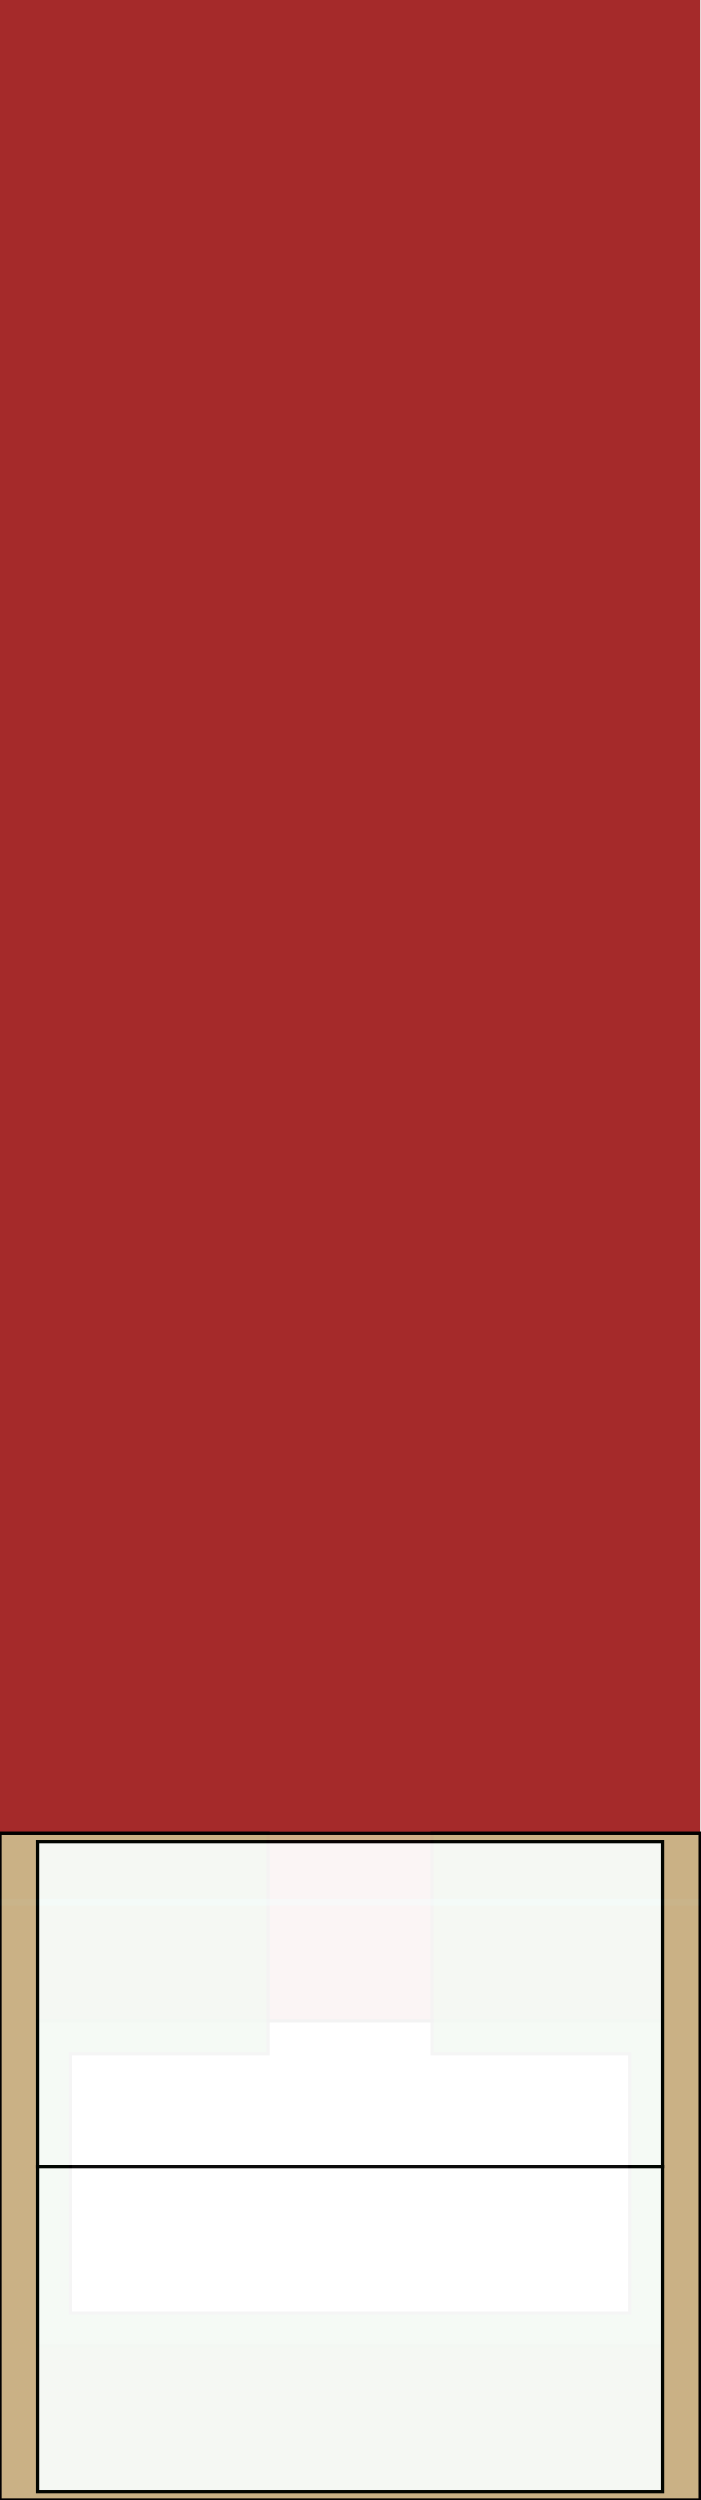
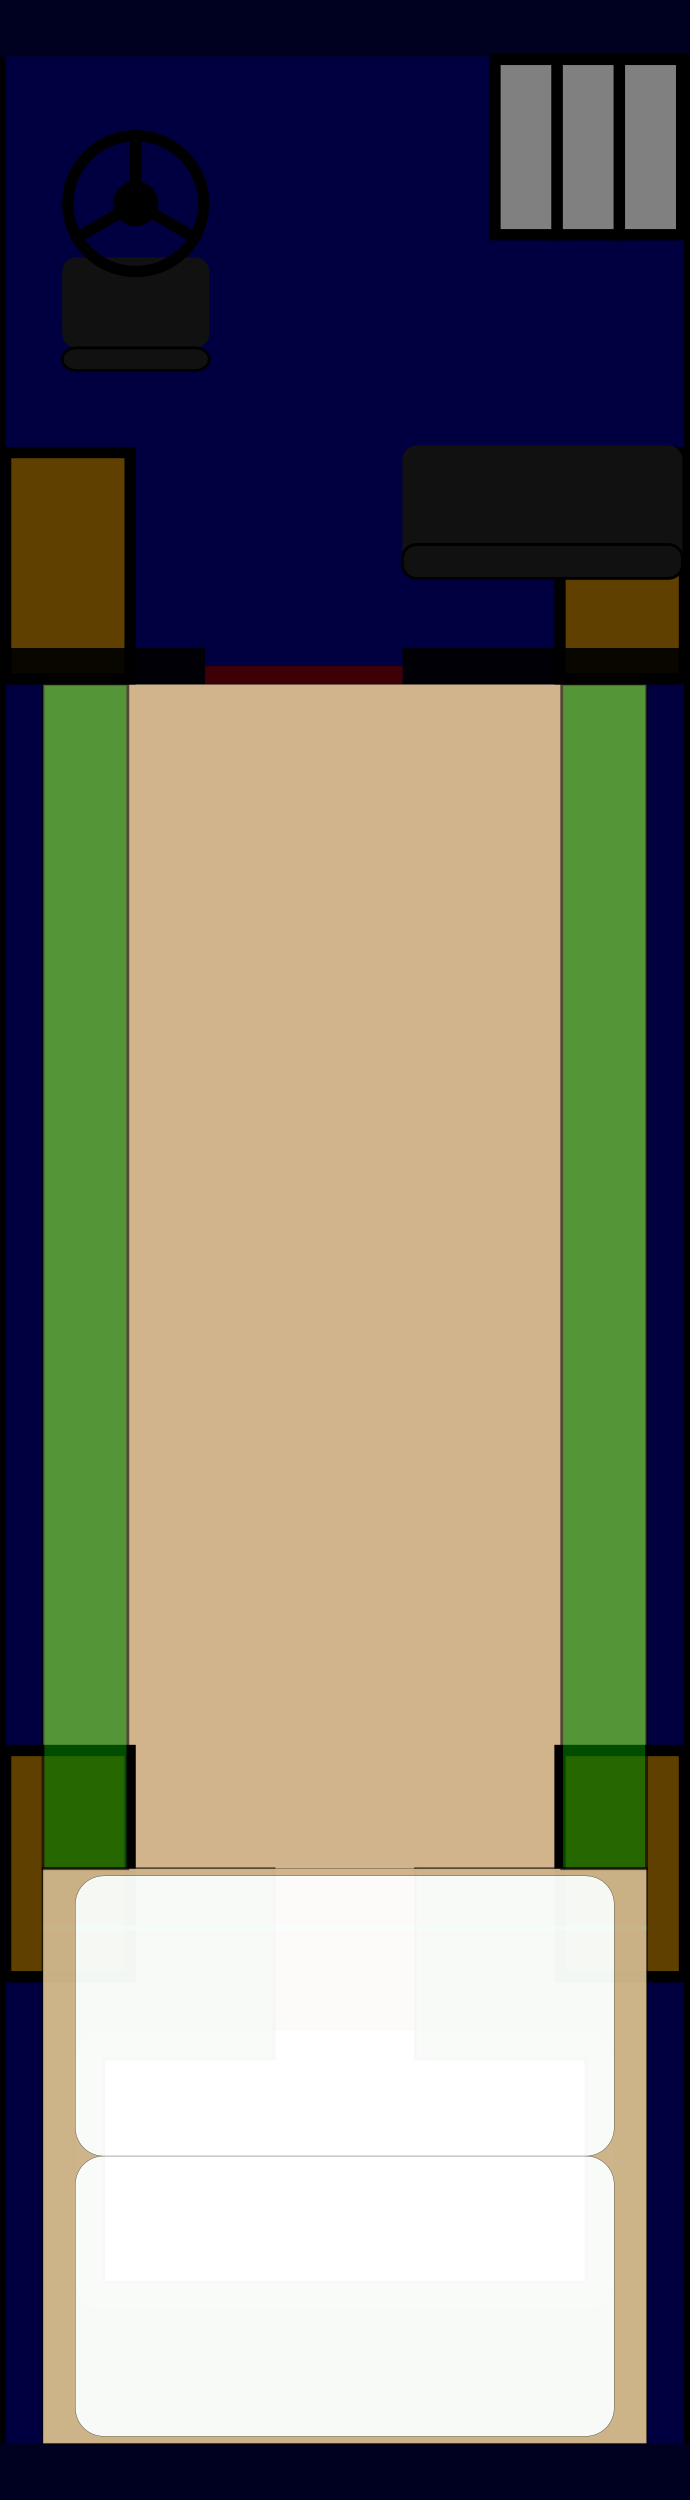
- <svg xmlns="http://www.w3.org/2000/svg" width="213.4mm" height="762.0mm" viewBox="0 0 2134 7620">
+ <svg xmlns="http://www.w3.org/2000/svg" xmlns:xlink="http://www.w3.org/1999/xlink" width="243.8mm" height="883.9mm" viewBox="0 0 2438 8839">
  <style type="text/css">
- * {
- 	fill: none;
- 	stroke: none;
- 	stroke-width: 10;
- }
+ svg { background: black; }
#loft {
	opacity: 0.95;
}
- #floor {
- 	fill: brown;
- }
- #loft-floor {
+ .floor {
+ 	fill: tan;
	stroke: black;
- 	fill: tan;
}
.bed {
	stroke: black;
	fill: white;
}
+ .end { fill: #000020; }
+ .bus {
+ 	fill: #000040;
+ 	stroke: black;
+ 	stroke-width: 40;
+ }
.shelf {
	stroke: black;
+ 	stroke-width: 10;
	fill: green;
- 	opacity: 0.8;
+ 	opacity: 0.6;
}
.wall {
	fill: black;
+ 	opacity: 0.9;
+ }
+ .door {
+ 	fill: #400;
	opacity: 0.9;
}
.window {
	fill: cyan;
	opacity: 0.4;
}
</style>
-   <rect id="floor" x="0" y="0" width="2134" height="7620" />
-   <g id="fort" transform="translate(0,5588)">
-     <rect class="bed" x="114.5" y="571.7" width="1905" height="990.6" />
-     <polygon class="shelf" points="0,0 0,2032 2134,2032 2134,0 1317,0 1317,672 1919.5,672 1919.5,1462.3 214.5,1462.3 214.5,672 817,672 817,0" />
-   </g>
-   <rect class="window" x="0" y="5788" width="2134" height="20" />
-   <g id="loft" transform="translate(0,5588)">
-     <rect id="loft-floor" x="0" y="0" width="2134" height="2032" />
-     <rect class="bed" x="114.5" y="25.4" width="1905" height="990.6" />
-     <rect class="bed" x="114.5" y="1016.0" width="1905" height="990.6" />
+   <defs>
+     <rect id="single-bed" class="bed" width="1905" height="990.6" rx="100" ry="100" />
+     <g id="steering-wheel">
+       <circle cx="0" cy="0" r="80" fill="black" />
+       <circle cx="0" cy="0" r="240" fill="none" stroke="black" stroke-width="40" />
+       <path d="M0,0 L0,-240 M0,0 L208,120 M0,0 L-208,120" stroke="black" stroke-width="40" />
+     </g>
+     <g id="step">
+       <rect width="220" height="620" fill="grey" stroke="black" stroke-width="40" />
+     </g>
+     <g id="wheel">
+       <rect width="440" height="800" fill="#604000" stroke="black" stroke-width="40" />
+     </g>
+     <g id="driver-seat">
+       <rect width="520" height="320" fill="#111" rx="50" ry="50" stroke="none" />
+       <rect y="320" width="520" height="80" fill="#111" rx="50" ry="50" stroke="black" stroke-width="10" />
+     </g>
+     <g id="bus-seat">
+       <rect width="990" height="450" fill="#111" rx="50" ry="50" stroke="none" />
+       <rect y="350" width="990" height="120" fill="#111" rx="50" ry="50" stroke="black" stroke-width="10" />
+     </g>
+   </defs>
+   <rect class="bus" x="0" y="0" width="2438" height="8839" />
+   <rect class="end" x="0" y="0" width="2438" height="200" />
+   <rect class="end" x="0" y="8639" width="2438" height="200" />
+   <use xlink:href="#driver-seat" x="220" y="910" />
+   <use xlink:href="#steering-wheel" x="480" y="720" />
+   <use xlink:href="#step" x="1750" y="210" />
+   <use xlink:href="#step" x="1970" y="210" />
+   <use xlink:href="#step" x="2190" y="210" />
+   <rect class="floor" x="152" y="2419" width="2134" height="6220" />
+   <use xlink:href="#wheel" x="1980" y="1600" />
+   <use xlink:href="#wheel" x="20" y="1600" />
+   <use xlink:href="#wheel" x="1980" y="6189" />
+   <use xlink:href="#wheel" x="20" y="6189" />
+   <use xlink:href="#bus-seat" x="1423" y="1575" />
+   <rect class="wall" x="25" y="2291" width="700" height="128" />
+   <rect class="wall" x="1423" y="2291" width="990" height="128" />
+   <rect class="door" x="725" y="2355" width="698" height="64" />
+   <g id="interior" transform="translate(152,2419)">
+     <g id="fort" transform="translate(0,4188)">
+       <use xlink:href="#single-bed" x="114.5" y="571.7" />
+       <polygon class="shelf" points="0,0 0,2032 2134,2032 2134,0 1317,0 1317,672 1919.5,672 1919.5,1462.3 214.5,1462.3 214.5,672 817,672 817,0" rx="50" ry="50" />
+     </g>
+     <rect class="window" x="0" y="4388" width="2134" height="20" />
+     <g id="loft" transform="translate(0,4188)">
+       <rect class="floor" x="0" y="0" width="2134" height="2032" />
+       <use xlink:href="#single-bed" x="114.5" y="25.4" />
+       <use xlink:href="#single-bed" x="114.5" y="1016.0" />
+     </g>
+     <rect class="shelf" x="0" y="0" width="300" height="4188" />
+     <rect class="shelf" x="1834" y="0" width="300" height="4188" />
  </g>
</svg>
